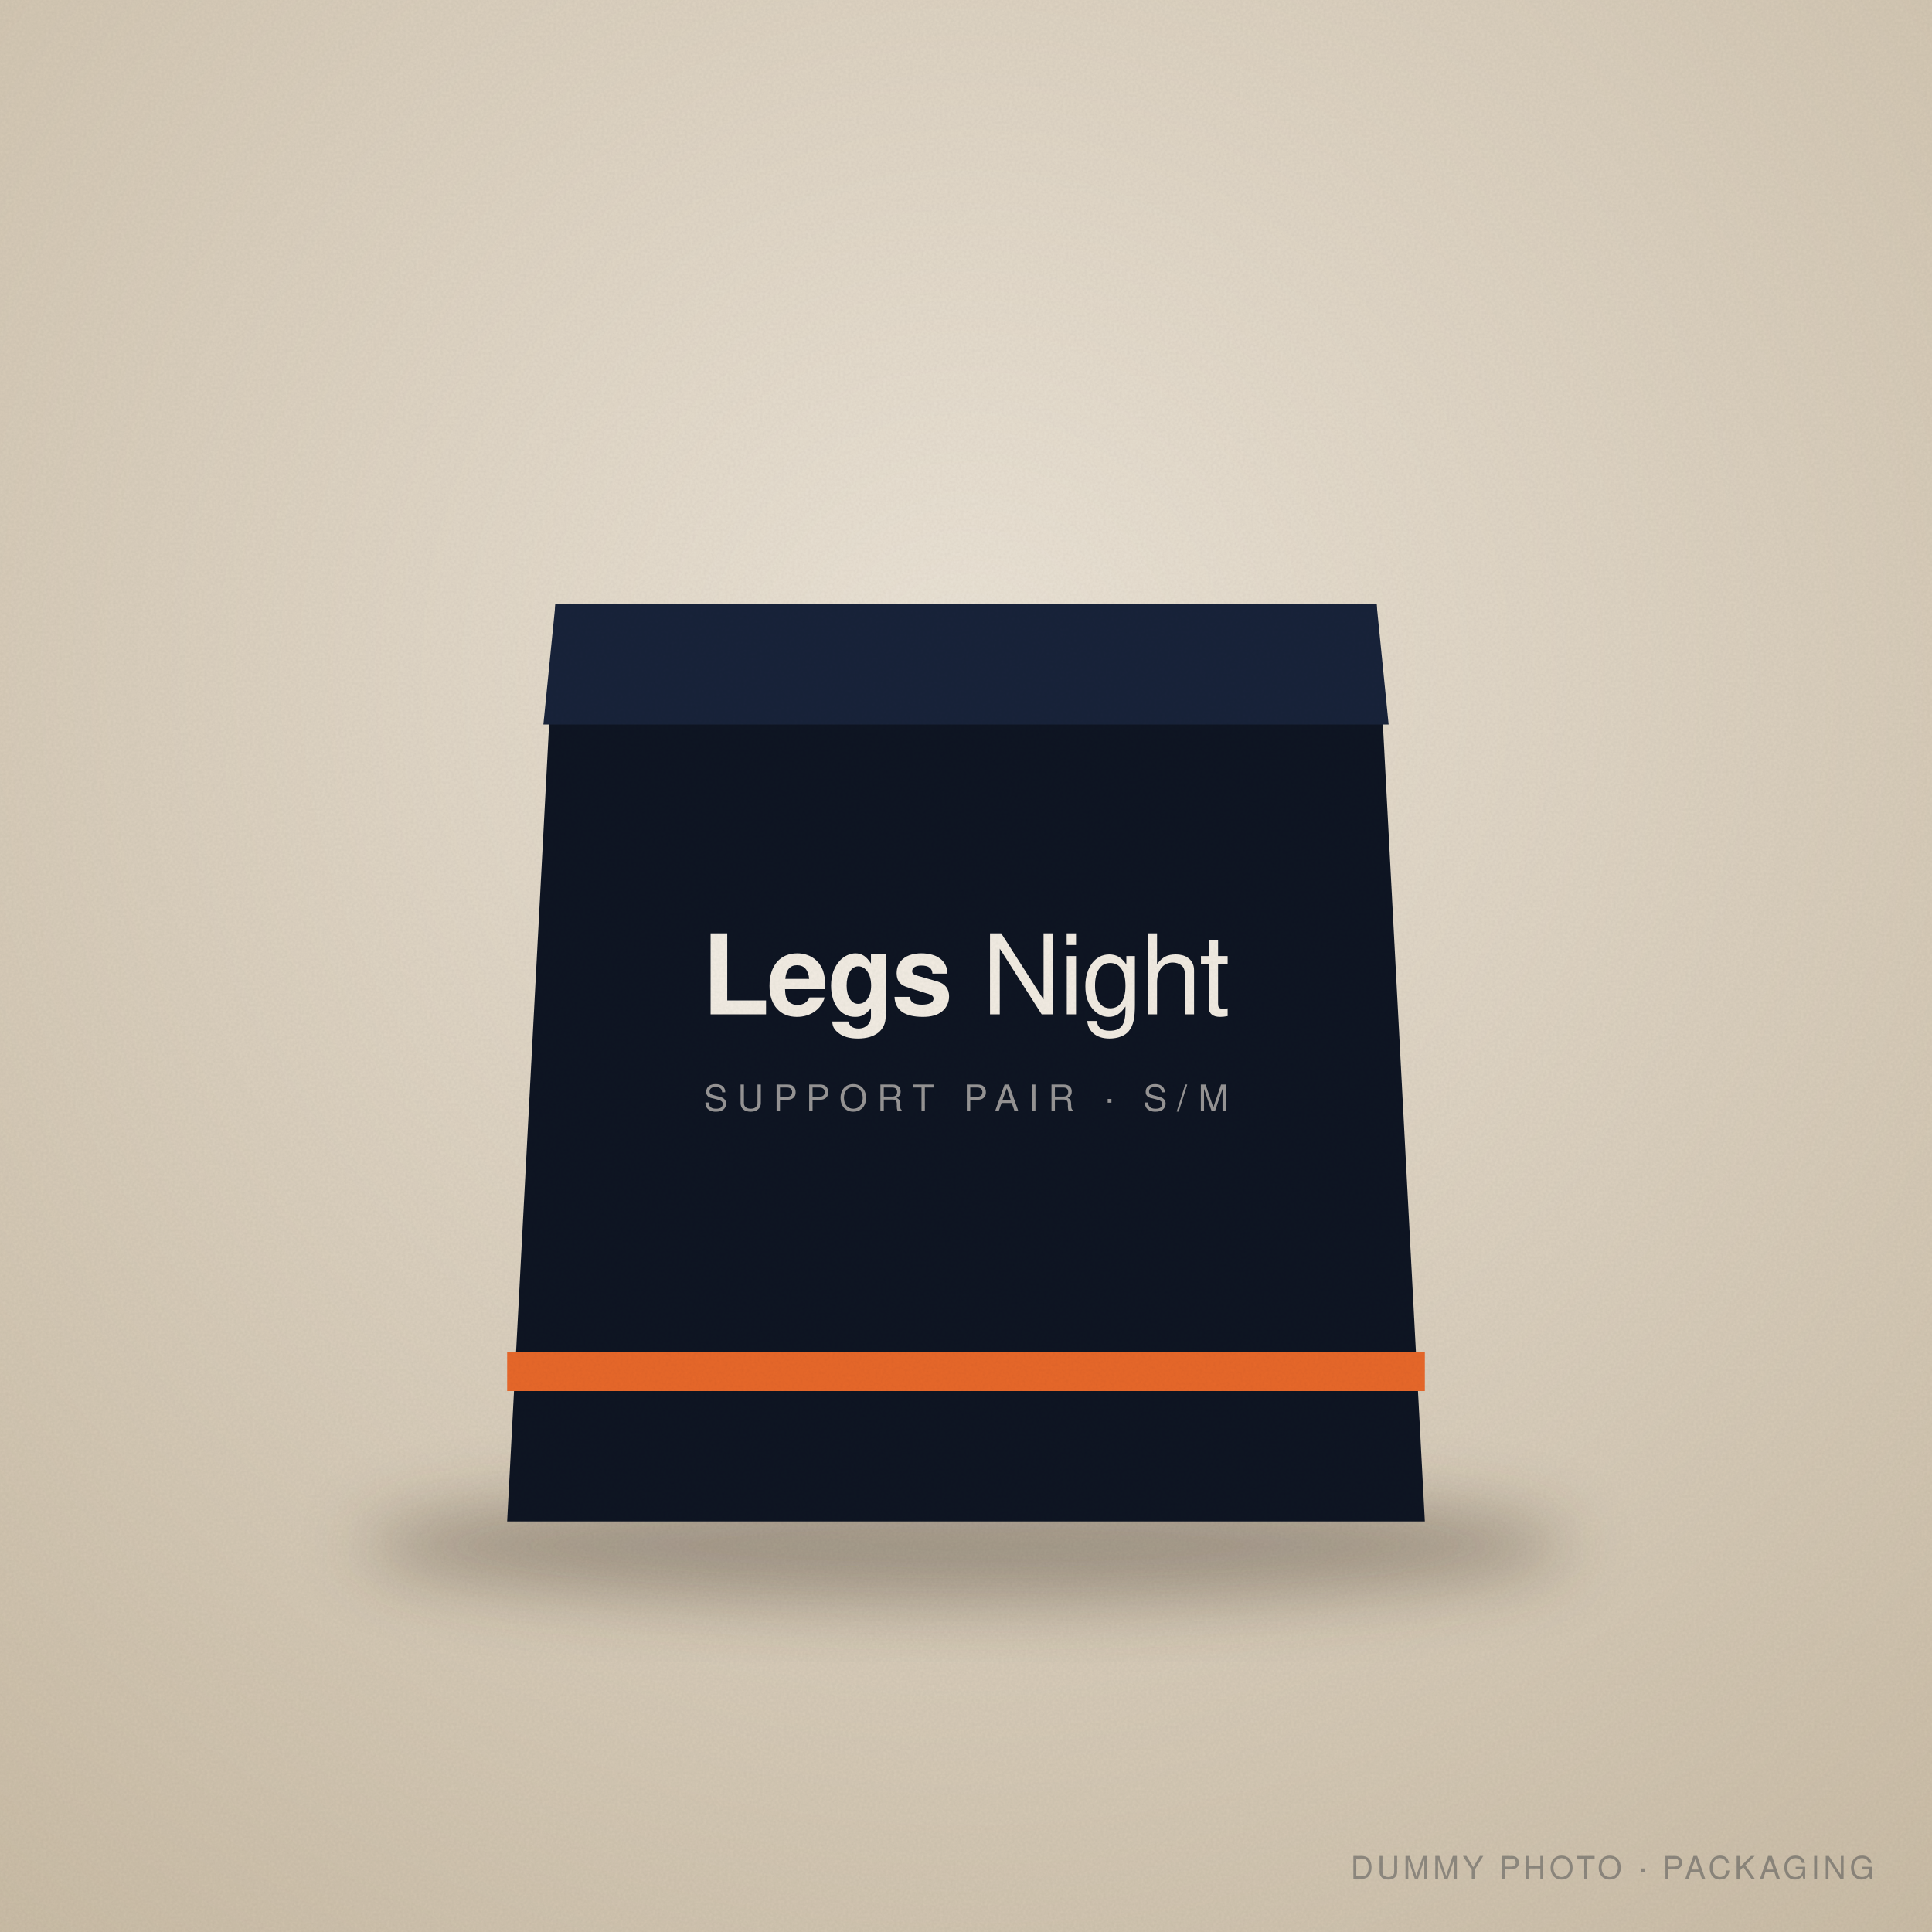
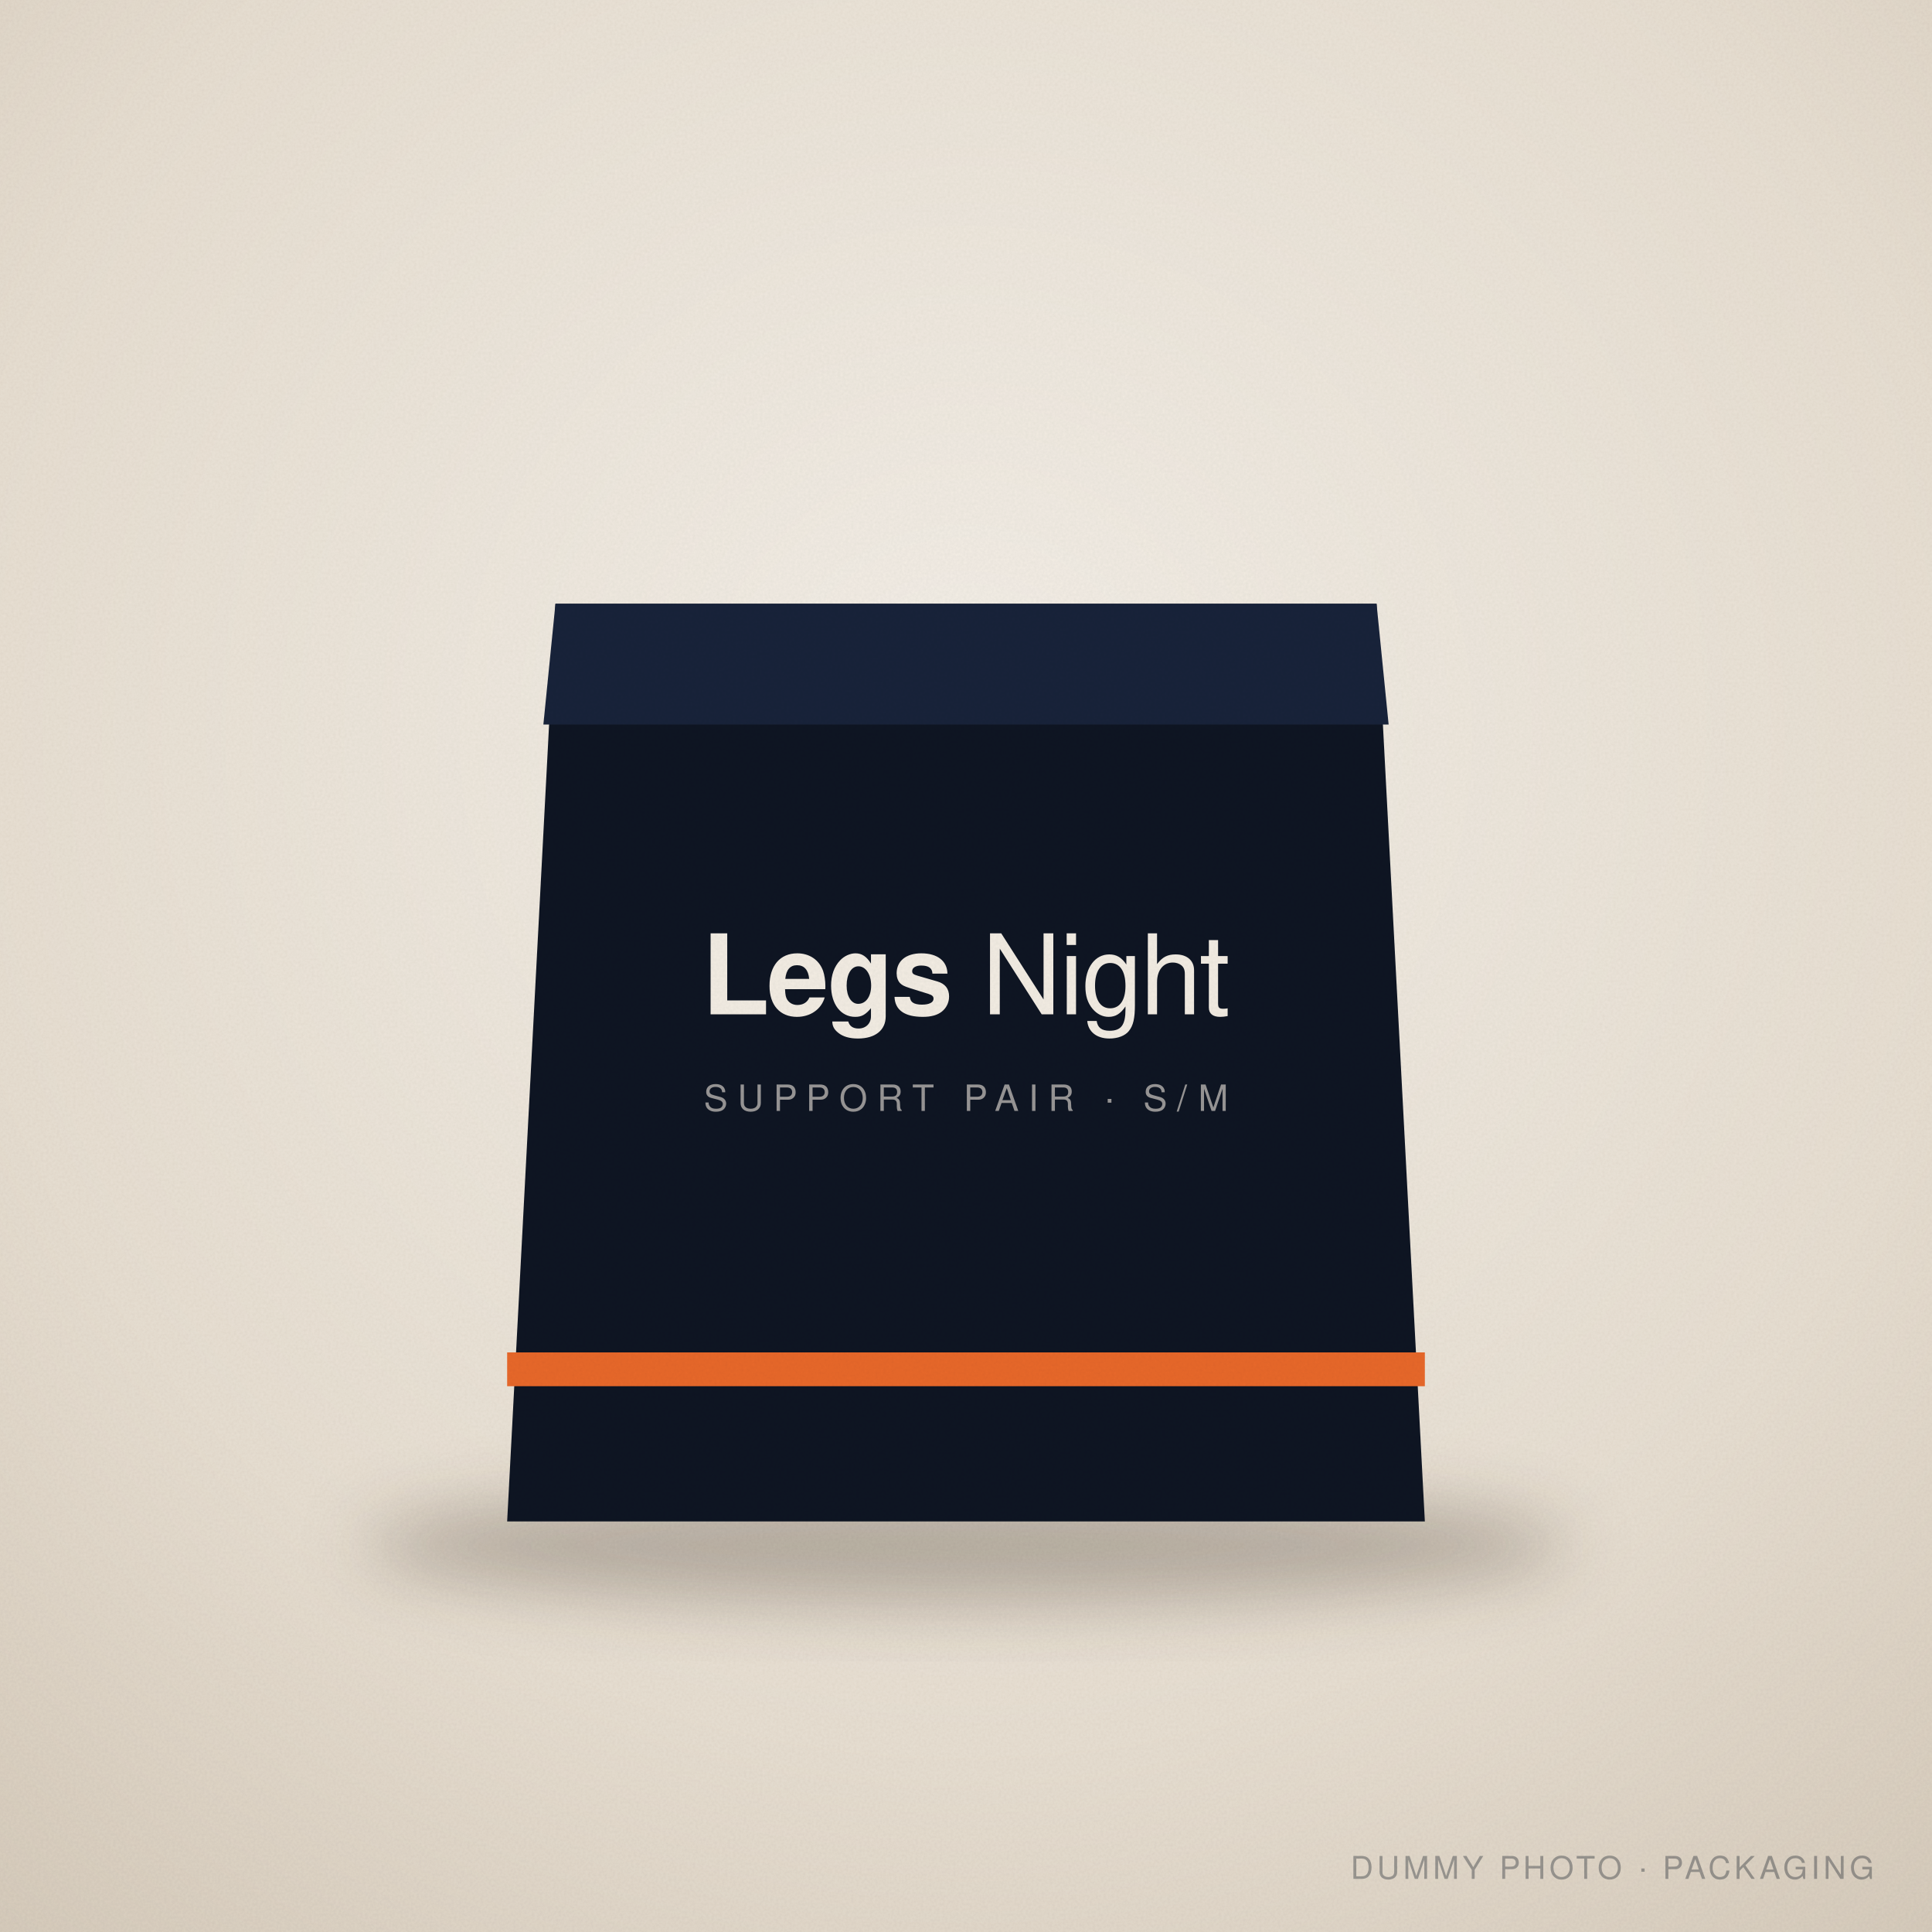
<svg xmlns="http://www.w3.org/2000/svg" viewBox="0 0 800 800" width="800" height="800">
  <defs>
+     <linearGradient id="wall" x1="0" y1="0" x2="1" y2="0">
+       <stop offset="0" stop-color="#fbfaf7" />
+       <stop offset=".55" stop-color="#f1eee8" />
+       <stop offset="1" stop-color="#e6e1d9" />
+     </linearGradient>
    <radialGradient id="paper" cx=".5" cy=".38" r=".8">
-       <stop offset="0" stop-color="#f1e9dc" />
-       <stop offset=".65" stop-color="#e3d7c4" />
-       <stop offset="1" stop-color="#cdbfa9" />
-     </radialGradient>
-     <radialGradient id="paper2" cx=".5" cy=".35" r=".85">
-       <stop offset="0" stop-color="#ece4d7" />
-       <stop offset="1" stop-color="#c9bba4" />
+       <stop offset="0" stop-color="#f5f0e8" />
+       <stop offset=".65" stop-color="#e8dfd2" />
+       <stop offset="1" stop-color="#d6cbbb" />
    </radialGradient>
    <radialGradient id="night" cx=".78" cy=".2" r="1">
      <stop offset="0" stop-color="#25324c" />
      <stop offset=".5" stop-color="#142036" />
      <stop offset="1" stop-color="#090e19" />
    </radialGradient>
    <radialGradient id="lamp" cx=".5" cy=".5" r=".5">
      <stop offset="0" stop-color="#e8682a" stop-opacity=".55" />
      <stop offset="1" stop-color="#e8682a" stop-opacity="0" />
    </radialGradient>
    <linearGradient id="skin" x1="0" y1="0" x2="0" y2="1">
-       <stop offset="0" stop-color="#ecccb2" />
-       <stop offset="1" stop-color="#cf9f80" />
+       <stop offset="0" stop-color="#f0d2bb" />
+       <stop offset="1" stop-color="#d9ac8e" />
    </linearGradient>
-     <linearGradient id="skinNight" x1="0" y1="0" x2="0" y2="1">
-       <stop offset="0" stop-color="#c79a7f" />
-       <stop offset="1" stop-color="#8e6754" />
+     <linearGradient id="band" x1="0" y1="0" x2="0" y2="1">
+       <stop offset="0" stop-color="#2c2e35" />
+       <stop offset="1" stop-color="#121317" />
    </linearGradient>
-     <linearGradient id="knit" x1="0" y1="0" x2="0" y2="1">
-       <stop offset="0" stop-color="#2b3142" />
-       <stop offset="1" stop-color="#151a26" />
+     <linearGradient id="linen" x1="0" y1="0" x2="0" y2="1">
+       <stop offset="0" stop-color="#ece6dc" />
+       <stop offset="1" stop-color="#ddd4c6" />
    </linearGradient>
-     <linearGradient id="strap" x1="0" y1="0" x2="1" y2="0">
-       <stop offset="0" stop-color="#d9581d" />
-       <stop offset=".5" stop-color="#ee7535" />
-       <stop offset="1" stop-color="#cf531b" />
+     <linearGradient id="navy" x1="0" y1="0" x2="0" y2="1">
+       <stop offset="0" stop-color="#2d3c5c" />
+       <stop offset="1" stop-color="#1f2b45" />
    </linearGradient>
-     <linearGradient id="sheet" x1="0" y1="0" x2="0" y2="1">
-       <stop offset="0" stop-color="#2a3956" />
-       <stop offset="1" stop-color="#1a2640" />
+     <linearGradient id="mustard" x1="0" y1="0" x2="0" y2="1">
+       <stop offset="0" stop-color="#d6953f" />
+       <stop offset="1" stop-color="#b8792e" />
    </linearGradient>
-     <linearGradient id="sheetLight" x1="0" y1="0" x2="0" y2="1">
+     <linearGradient id="window" x1="0" y1="0" x2="1" y2="0">
      <stop offset="0" stop-color="#ffffff" />
-       <stop offset="1" stop-color="#e6ddd0" />
+       <stop offset="1" stop-color="#ffffff" stop-opacity="0" />
    </linearGradient>
-     <linearGradient id="hl" x1="0" y1="0" x2="0" y2="1">
-       <stop offset="0" stop-color="#fff" stop-opacity=".22" />
-       <stop offset=".5" stop-color="#fff" stop-opacity="0" />
-     </linearGradient>
-     <pattern id="knitTex" width="6" height="6" patternUnits="userSpaceOnUse" patternTransform="rotate(35)">
-       <path d="M0 3h6" stroke="#ffffff" stroke-opacity=".06" stroke-width="1.4" />
+     <pattern id="ribs" width="5" height="5" patternUnits="userSpaceOnUse">
+       <path d="M0 2.5h5" stroke="#ffffff" stroke-opacity=".055" stroke-width="1.2" />
    </pattern>
-     <pattern id="foamTex" width="10" height="10" patternUnits="userSpaceOnUse">
-       <circle cx="3" cy="3" r="1.1" fill="#000" fill-opacity=".07" />
-       <circle cx="8" cy="7" r=".8" fill="#000" fill-opacity=".05" />
+     <pattern id="weave" width="8" height="8" patternUnits="userSpaceOnUse">
+       <path d="M0 2h8M0 6h8" stroke="#000" stroke-opacity=".035" stroke-width="1" />
+       <path d="M2 0v8M6 0v8" stroke="#fff" stroke-opacity=".05" stroke-width="1" />
    </pattern>
    <filter id="blur" x="-50%" y="-50%" width="200%" height="200%">
      <feGaussianBlur stdDeviation="14" />
    </filter>
    <filter id="blurS" x="-50%" y="-50%" width="200%" height="200%">
-       <feGaussianBlur stdDeviation="5" />
+       <feGaussianBlur stdDeviation="6" />
+     </filter>
+     <filter id="dof" x="-10%" y="-10%" width="120%" height="120%">
+       <feGaussianBlur stdDeviation="3.5" />
    </filter>
    <filter id="grain">
      <feTurbulence type="fractalNoise" baseFrequency=".9" numOctaves="2" stitchTiles="stitch" />
-       <feColorMatrix values="0 0 0 0 0  0 0 0 0 0  0 0 0 0 0  0 0 0 .05 0" />
+       <feColorMatrix values="0 0 0 0 0  0 0 0 0 0  0 0 0 0 0  0 0 0 .045 0" />
    </filter>
  </defs>
-   <rect width="800" height="800" fill="url(#paper2)" />
-   <ellipse cx="400" cy="640" rx="250" ry="24" fill="#3a2f22" opacity=".35" filter="url(#blur)" />
+   <rect width="800" height="800" fill="url(#paper)" />
+   <ellipse cx="400" cy="640" rx="250" ry="24" fill="#3a2f22" opacity=".3" filter="url(#blur)" />
  <path d="M230 250 L570 250 L590 630 L210 630 Z" fill="#0e1523" />
  <path d="M230 250 L570 250 L575 300 L225 300 Z" fill="#18233a" />
-   <rect x="210" y="560" width="380" height="16" fill="#e8682a" />
+   <rect x="210" y="560" width="380" height="14" fill="#e8682a" />
  <text x="400" y="420" font-family="Helvetica,Arial,sans-serif" font-weight="800" font-size="46" letter-spacing="-1" fill="#f3ede3" text-anchor="middle">Legs <tspan font-weight="400">Night</tspan>
  </text>
  <text x="400" y="460" font-family="Helvetica,Arial,sans-serif" font-size="15" letter-spacing="4" fill="#f3ede3" fill-opacity=".6" text-anchor="middle">SUPPORT PAIR · S/M</text>
  <text x="776" y="778" font-family="Helvetica,Arial,sans-serif" font-size="13" letter-spacing="1.5" fill="#131a26" fill-opacity=".35" text-anchor="end">DUMMY PHOTO · PACKAGING</text>
  <rect width="800" height="800" filter="url(#grain)" />
</svg>
